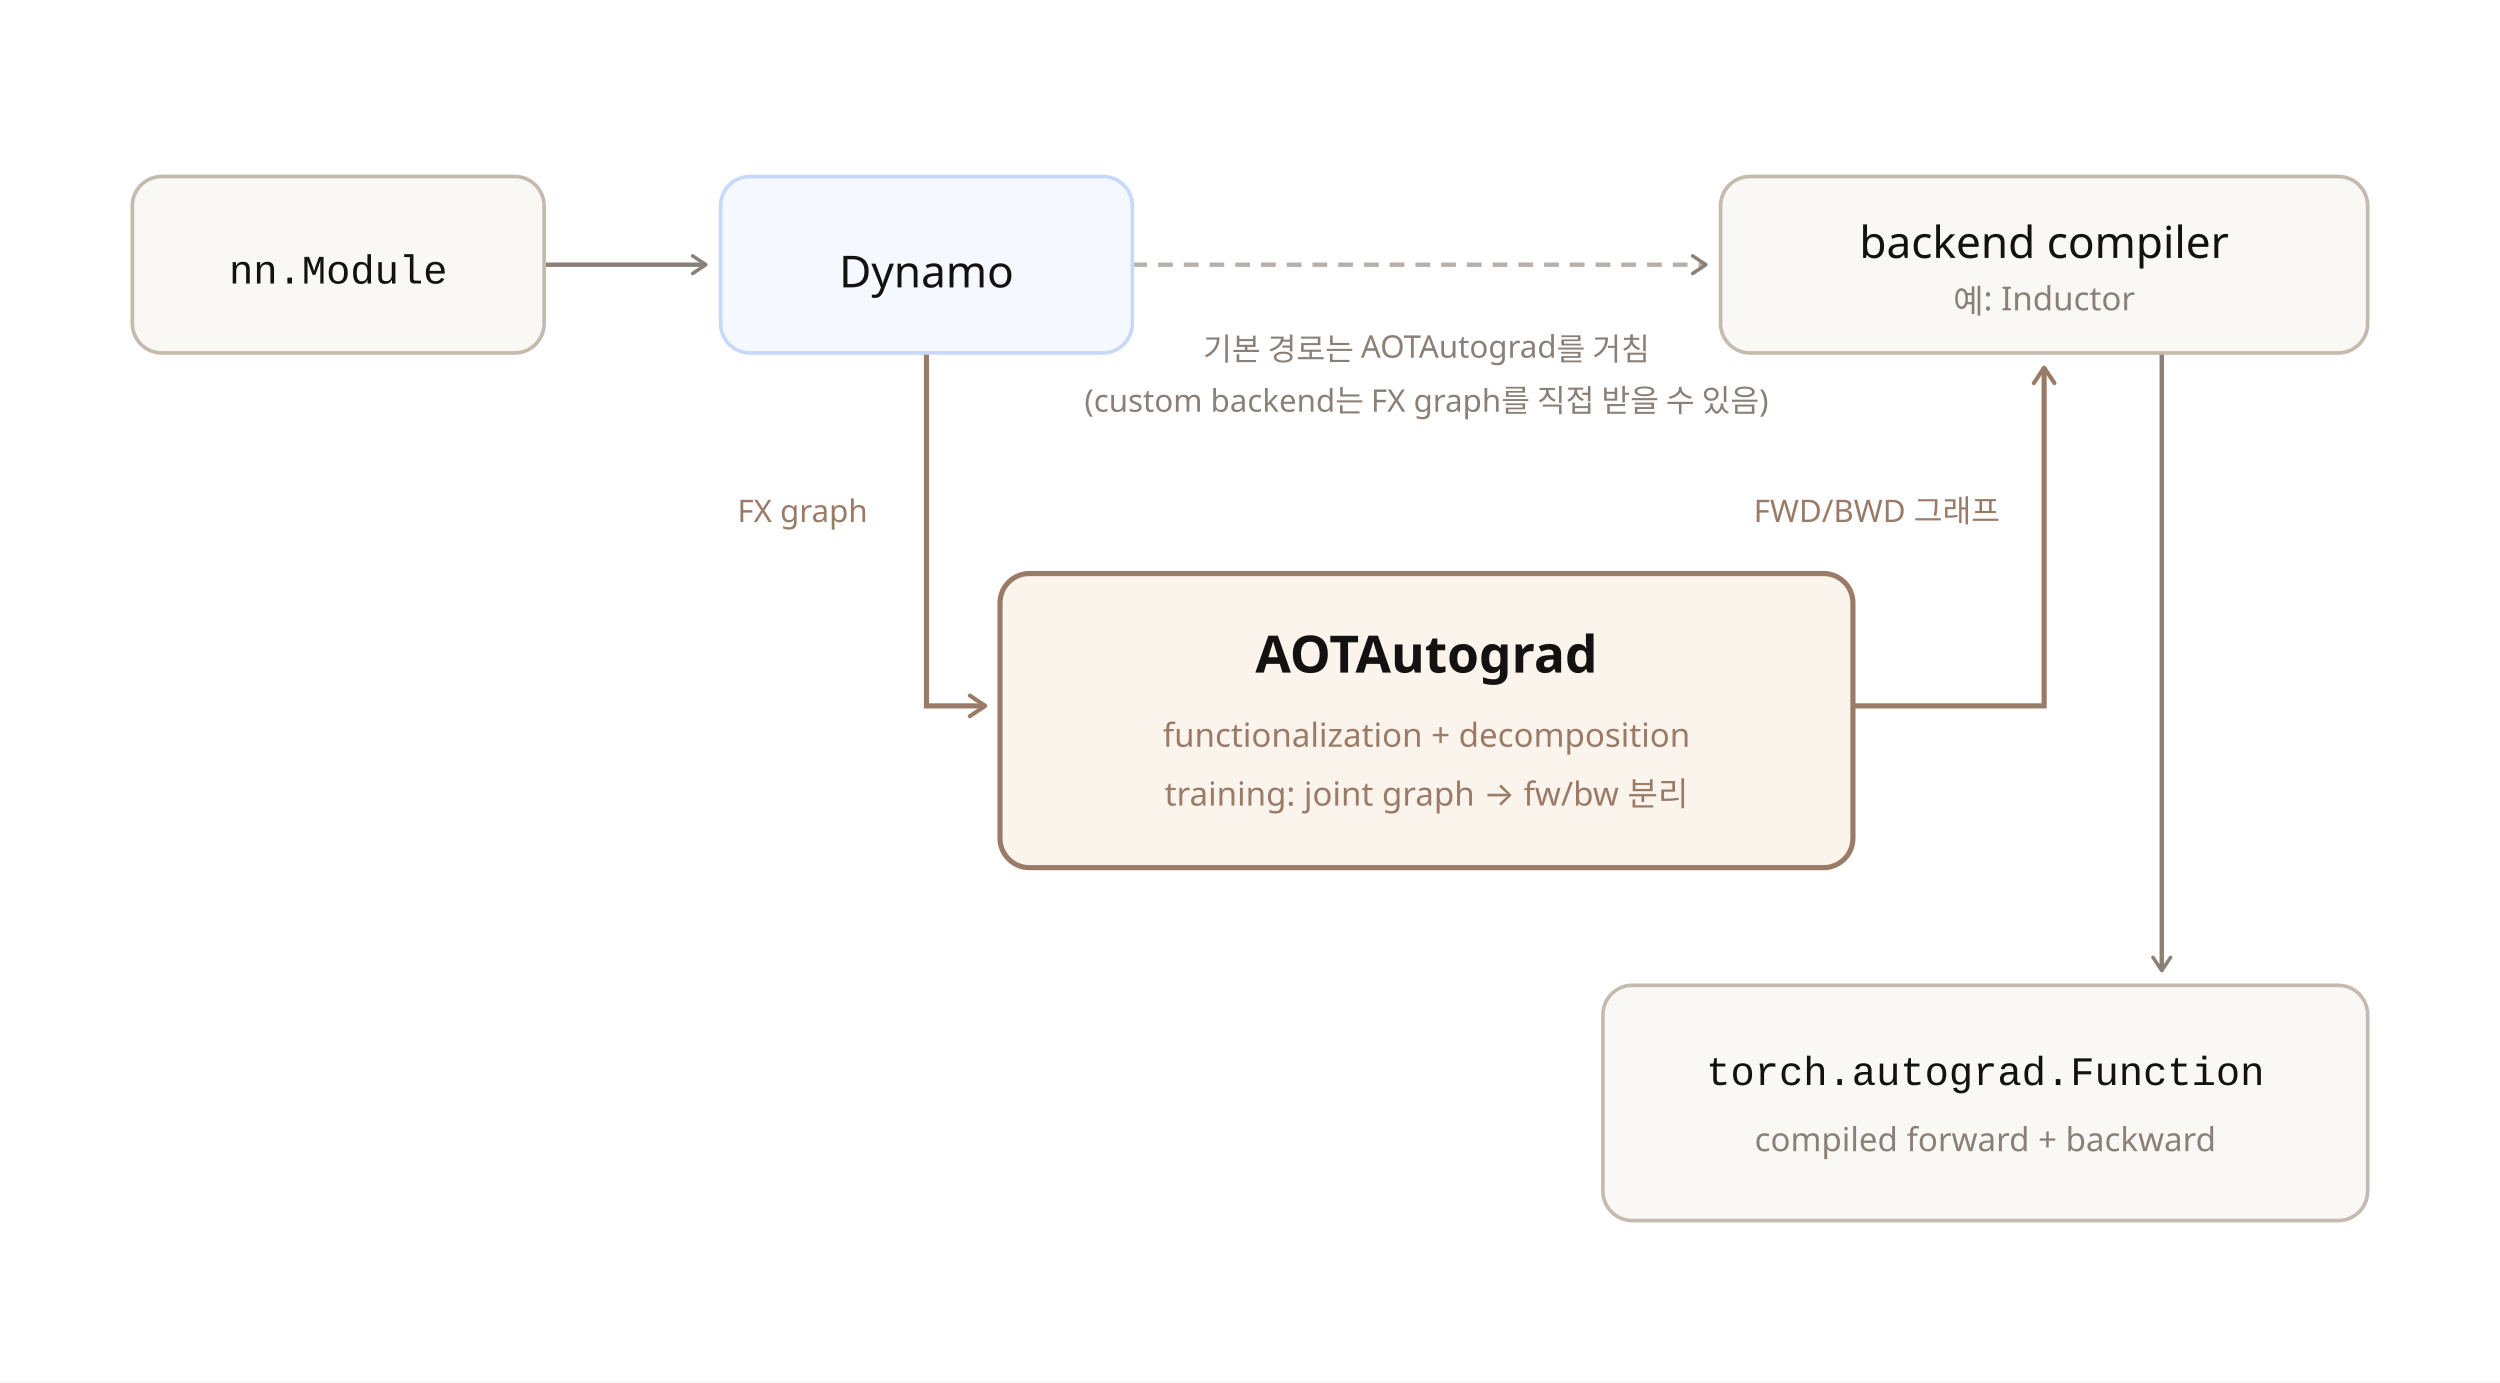
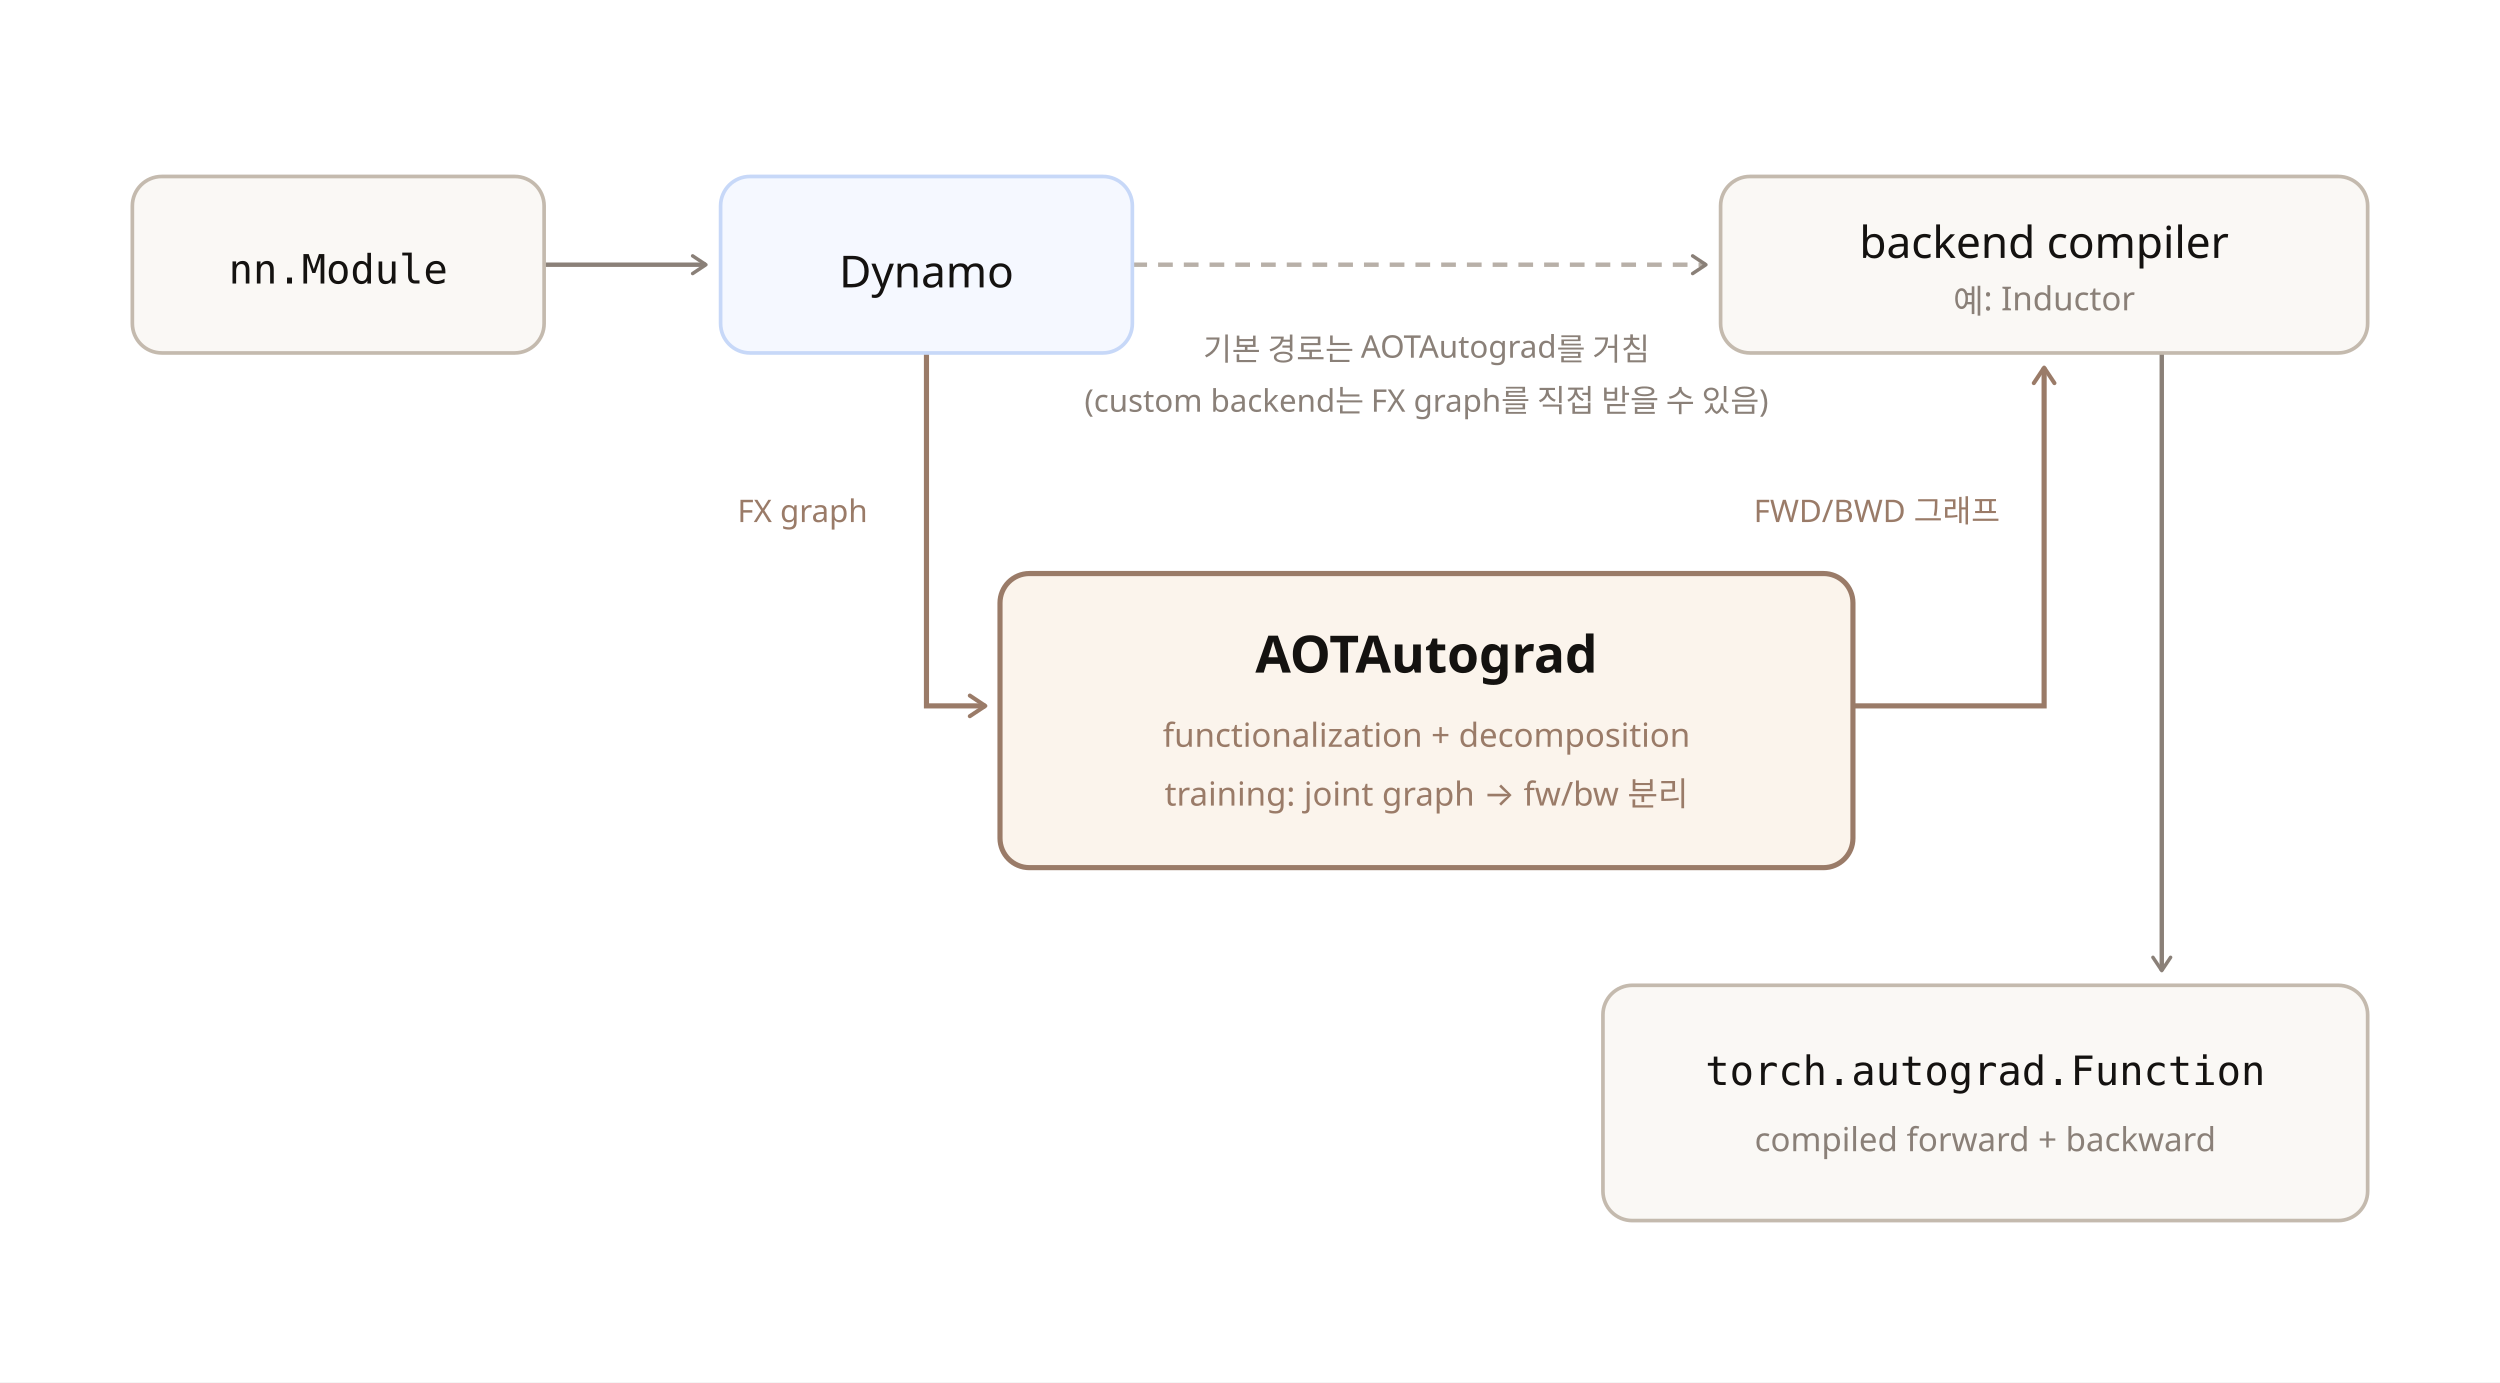
<svg xmlns="http://www.w3.org/2000/svg" viewBox="0 0 680 376" width="680" height="376" role="img" aria-labelledby="aoi-light-title aoi-light-desc">
  <defs>
    <marker id="aoi-arr" viewBox="0 0 10 10" refX="8" refY="5" markerWidth="5" markerHeight="5" orient="auto-start-reverse">
      <path d="M2 1L8 5L2 9" fill="none" stroke="#8A8078" stroke-width="1.6" stroke-linecap="round" stroke-linejoin="round" />
    </marker>
    <marker id="aoi-arr-warm" viewBox="0 0 10 10" refX="8" refY="5" markerWidth="5" markerHeight="5" orient="auto-start-reverse">
      <path d="M2 1L8 5L2 9" fill="none" stroke="#9A7B68" stroke-width="1.6" stroke-linecap="round" stroke-linejoin="round" />
    </marker>
  </defs>
  <rect width="680" height="376" fill="#FFFFFF" />
  <path d="M148 72 H192" fill="none" stroke="#8A8078" stroke-width="1.2" marker-end="url(#aoi-arr)" />
  <path d="M308 72 H464" fill="none" stroke="#B8B0A8" stroke-width="1.2" stroke-dasharray="4,3" marker-end="url(#aoi-arr)" />
  <rect x="268" y="88" width="240" height="30" rx="2" fill="#FFFFFF" />
  <text x="388" y="98" font-family="'Pretendard', 'Apple SD Gothic Neo', 'Noto Sans KR', 'Segoe UI', system-ui, -apple-system, sans-serif" font-size="8.5" fill="#8A8078" text-anchor="middle">기본 경로는 AOTAutograd를 거침</text>
  <text x="388" y="112" font-family="'Pretendard', 'Apple SD Gothic Neo', 'Noto Sans KR', 'Segoe UI', system-ui, -apple-system, sans-serif" font-size="8.5" fill="#8A8078" text-anchor="middle">(custom backend는 FX graph를 직접 받을 수 있음)</text>
  <path d="M252 96 V192 H268" fill="none" stroke="#9A7B68" stroke-width="1.4" marker-end="url(#aoi-arr-warm)" />
  <rect x="168" y="132" width="72" height="14" rx="2" fill="#FFFFFF" />
  <text x="236" y="142" font-family="'Pretendard', 'Apple SD Gothic Neo', 'Noto Sans KR', 'Segoe UI', system-ui, -apple-system, sans-serif" font-size="8.5" fill="#9A7B68" text-anchor="end">FX graph</text>
  <path d="M504 192 H556 V100" fill="none" stroke="#9A7B68" stroke-width="1.4" marker-end="url(#aoi-arr-warm)" />
  <rect x="452" y="132" width="96" height="14" rx="2" fill="#FFFFFF" />
  <text x="544" y="142" font-family="'Pretendard', 'Apple SD Gothic Neo', 'Noto Sans KR', 'Segoe UI', system-ui, -apple-system, sans-serif" font-size="8.5" fill="#9A7B68" text-anchor="end">FWD/BWD 그래프</text>
  <path d="M588 96 V264" fill="none" stroke="#8A8078" stroke-width="1.2" marker-end="url(#aoi-arr)" />
  <rect x="36" y="48" width="112" height="48" rx="8" fill="#FAF8F5" stroke="#C4BAAE" stroke-width="1" />
-   <text x="92" y="74" font-family="ui-monospace, SFMono-Regular, Menlo, Consolas, 'Liberation Mono', monospace" font-size="11" font-weight="500" fill="#141210" text-anchor="middle" dominant-baseline="middle">nn.Module</text>
+   <text x="92" y="74" font-family="ui-monospace, SFMono-Regular, Menlo, Consolas, monospace" font-size="11" font-weight="500" fill="#141210" text-anchor="middle" dominant-baseline="middle">nn.Module</text>
  <rect x="196" y="48" width="112" height="48" rx="8" fill="#F5F8FF" stroke="#C7D8F8" stroke-width="1" />
  <text x="252" y="74" font-family="'Pretendard', 'Apple SD Gothic Neo', 'Noto Sans KR', 'Segoe UI', system-ui, -apple-system, sans-serif" font-size="12" font-weight="500" fill="#141210" text-anchor="middle" dominant-baseline="middle">Dynamo</text>
  <rect x="468" y="48" width="176" height="48" rx="8" fill="#FAF8F5" stroke="#C4BAAE" stroke-width="1" />
  <text x="556" y="66" font-family="'Pretendard', 'Apple SD Gothic Neo', 'Noto Sans KR', 'Segoe UI', system-ui, -apple-system, sans-serif" font-size="12" font-weight="500" fill="#141210" text-anchor="middle" dominant-baseline="middle">backend compiler</text>
  <text x="556" y="82" font-family="'Pretendard', 'Apple SD Gothic Neo', 'Noto Sans KR', 'Segoe UI', system-ui, -apple-system, sans-serif" font-size="9" fill="#8A8078" text-anchor="middle" dominant-baseline="middle">예: Inductor</text>
  <rect x="272" y="156" width="232" height="80" rx="8" fill="#FBF4EC" stroke="#9A7B68" stroke-width="1.4" />
  <text x="388" y="178" font-family="'Pretendard', 'Apple SD Gothic Neo', 'Noto Sans KR', 'Segoe UI', system-ui, -apple-system, sans-serif" font-size="14" font-weight="600" fill="#141210" text-anchor="middle" dominant-baseline="middle">AOTAutograd</text>
  <text x="388" y="200" font-family="'Pretendard', 'Apple SD Gothic Neo', 'Noto Sans KR', 'Segoe UI', system-ui, -apple-system, sans-serif" font-size="9" fill="#9A7B68" text-anchor="middle" dominant-baseline="middle">functionalization + decomposition</text>
  <text x="388" y="216" font-family="'Pretendard', 'Apple SD Gothic Neo', 'Noto Sans KR', 'Segoe UI', system-ui, -apple-system, sans-serif" font-size="9" fill="#9A7B68" text-anchor="middle" dominant-baseline="middle">training: joint graph → fw/bw 분리</text>
  <rect x="436" y="268" width="208" height="64" rx="8" fill="#FAF8F5" stroke="#C4BAAE" stroke-width="1" />
-   <text x="540" y="292" font-family="ui-monospace, SFMono-Regular, Menlo, Consolas, 'Liberation Mono', monospace" font-size="11" font-weight="500" fill="#141210" text-anchor="middle" dominant-baseline="middle">torch.autograd.Function</text>
+   <text x="540" y="292" font-family="ui-monospace, SFMono-Regular, Menlo, Consolas, monospace" font-size="11" font-weight="500" fill="#141210" text-anchor="middle" dominant-baseline="middle">torch.autograd.Function</text>
  <text x="540" y="310" font-family="'Pretendard', 'Apple SD Gothic Neo', 'Noto Sans KR', 'Segoe UI', system-ui, -apple-system, sans-serif" font-size="9" fill="#8A8078" text-anchor="middle" dominant-baseline="middle">compiled forward + backward</text>
</svg>
